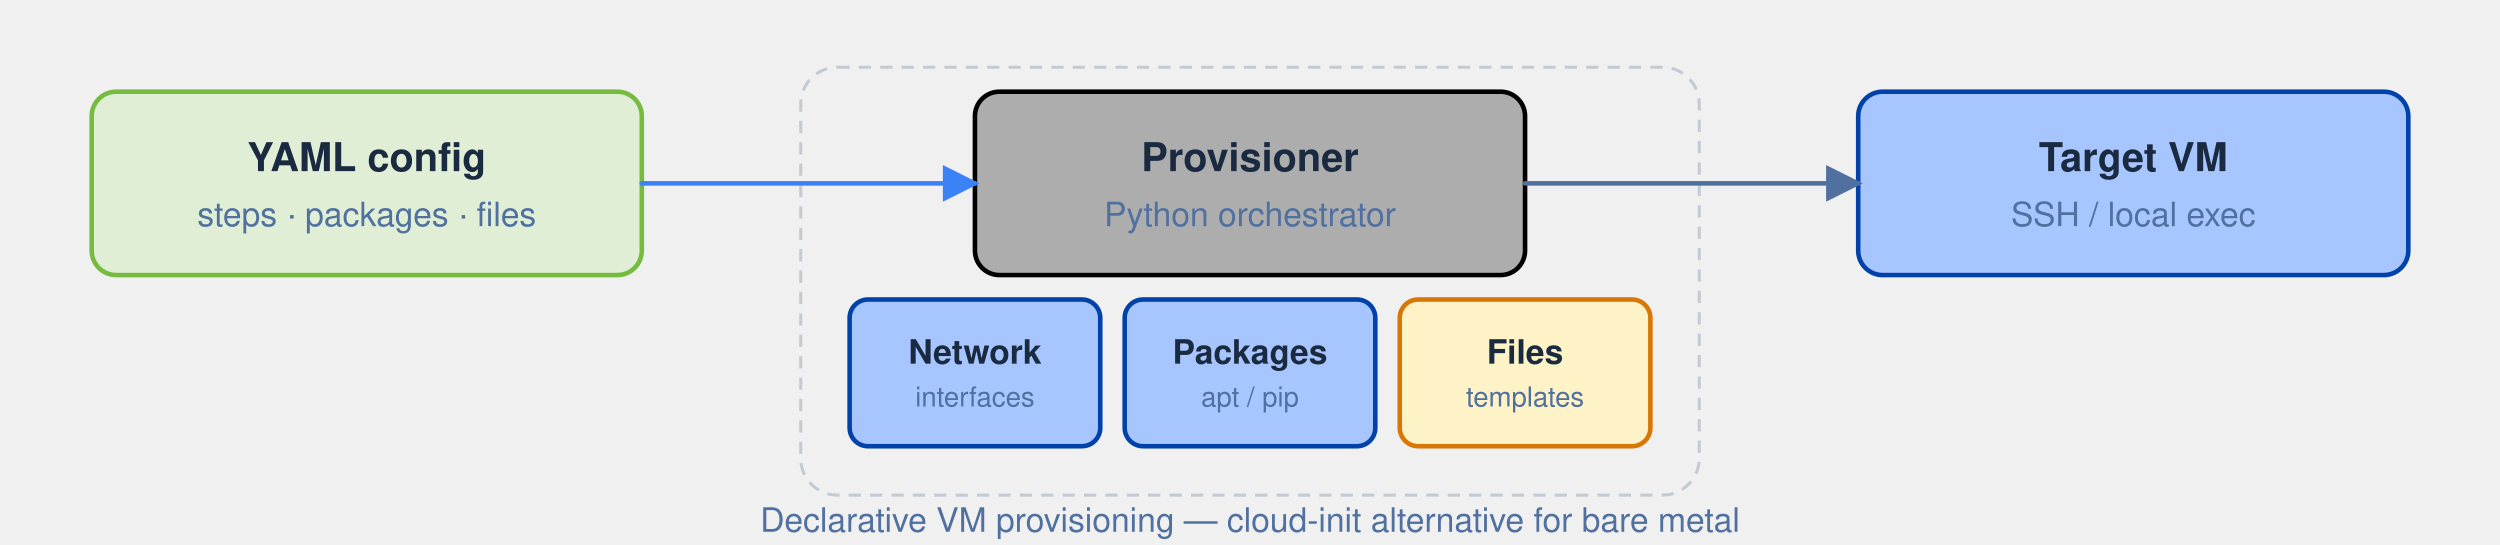
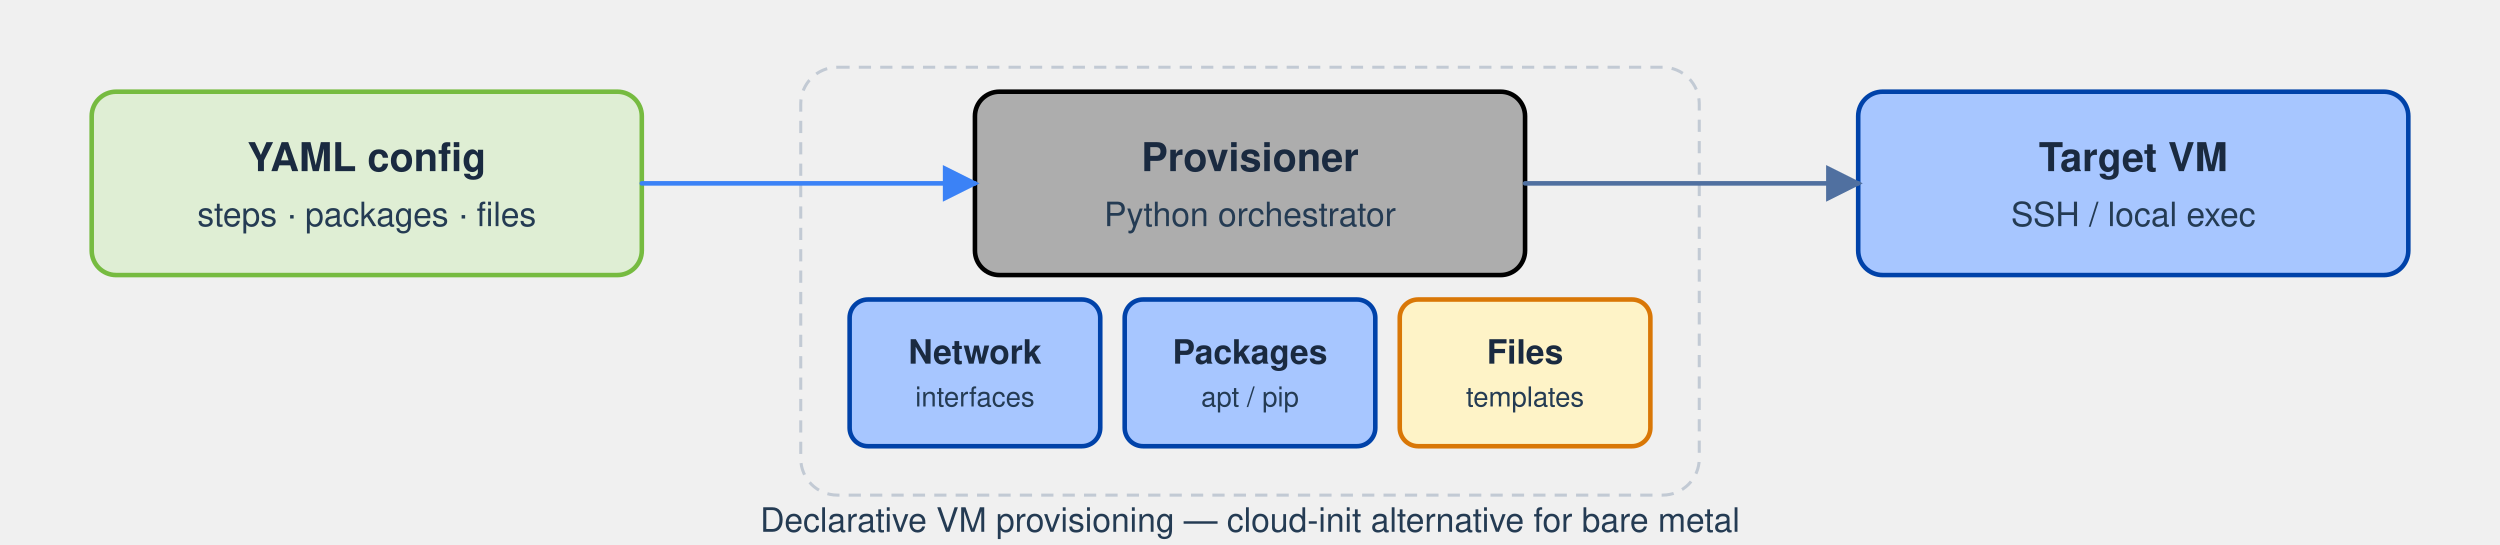
<svg xmlns="http://www.w3.org/2000/svg" viewBox="0 0 818 178">
  <style>
    /* Default: light mode (for rsvg-convert and non-media-query agents) */
    .bg { fill: transparent; }
    .box { fill: #ffffff; stroke: #707070; stroke-width: 1.5; }
    .box-accent { fill: #dbeafe; stroke: #3b82f6; stroke-width: 1.5; }
    .box-green { fill: #74a7ff; stroke: #012f7b; stroke-width: 1.5; }
    .box-warm { fill: #fef3c7; stroke: #d97706; stroke-width: 1.5; }
    .box-purple { fill: #adadad; stroke: #000000; stroke-width: 1.5; }
    .box-teal { fill: #ebebeb; stroke: #474747; stroke-width: 1.5; }
    .box-slate { fill: #a7c6ff; stroke: #0042a9; stroke-width: 1.5; }
    .box-indigo { fill: #dfeed4; stroke: #4e7a27; stroke-width: 1.5; }
    .box-rose { fill: #dfeed4; stroke: #76bb40; stroke-width: 1.5; }
    .box-orange { fill: #ffedd5; stroke: #ea580c; stroke-width: 1.5; }
    .box-cyan { fill: #d9c9fe; stroke: #5e30eb; stroke-width: 1.5; }
    .label { fill: #1a2a40; }
-     .sub { fill: #5070a0; }
+     .sub { fill: #243b53; }
    text { font-family: -apple-system, "Segoe UI", Helvetica, sans-serif; }
    .label { font-size: 13px; font-weight: 600; }
    .sub { font-size: 11px; }
    @media (prefers-color-scheme: dark) {
      .bg { fill: transparent; }
      .box { fill: #1a1e2a; stroke: #505050; }
      .box-accent { fill: #0d1e38; stroke: #2b5cb0; }
      .box-green { fill: #0a1a3a; stroke: #4a80d0; }
      .box-warm { fill: #221a10; stroke: #a06020; }
      .box-purple { fill: #222222; stroke: #666666; }
      .box-teal { fill: #1e1e1e; stroke: #666666; }
      .box-slate { fill: #0d1a38; stroke: #4a7ad0; }
      .box-indigo { fill: #1a2810; stroke: #5a8a30; }
      .box-rose { fill: #1a2810; stroke: #5aaa30; }
      .box-orange { fill: #2a1a08; stroke: #f97316; }
      .box-cyan { fill: #1a1030; stroke: #7040d0; }
      .label { fill: #d0daf0; }
      .sub { fill: #90a8c0; }
    }
  </style>
  <defs>
    <marker id="ah" markerWidth="8" markerHeight="8" refX="7" refY="4" orient="auto">
      <path d="M0,0 L8,4 L0,8z" fill="#5070a0" stroke="none" />
    </marker>
    <marker id="ahs" markerWidth="8" markerHeight="8" refX="7" refY="4" orient="auto">
      <path d="M0,0 L8,4 L0,8z" fill="#3b82f6" stroke="none" />
    </marker>
  </defs>
  <rect width="818" height="178" class="bg" rx="8" />
  <rect x="30" y="30" width="180" height="60" rx="8" class="box-rose" />
  <text x="120" y="56" text-anchor="middle" class="label">YAML config</text>
  <text x="120" y="74" text-anchor="middle" class="sub">steps · packages · files</text>
  <rect x="262" y="22" width="294" height="140" rx="12" fill="none" stroke="#94a3b8" stroke-width="1" stroke-dasharray="4 3" opacity="0.5" />
  <rect x="319" y="30" width="180" height="60" rx="8" class="box-purple" />
  <text x="409" y="56" text-anchor="middle" class="label">Provisioner</text>
  <text x="409" y="74" text-anchor="middle" class="sub">Python orchestrator</text>
  <rect x="278" y="98" width="82" height="48" rx="6" class="box-slate" />
  <text x="319" y="119" text-anchor="middle" class="label" style="font-size:11px">Network</text>
  <text x="319" y="133" text-anchor="middle" class="sub" style="font-size:9px">interfaces</text>
  <rect x="368" y="98" width="82" height="48" rx="6" class="box-slate" />
  <text x="409" y="119" text-anchor="middle" class="label" style="font-size:11px">Packages</text>
  <text x="409" y="133" text-anchor="middle" class="sub" style="font-size:9px">apt / pip</text>
  <rect x="458" y="98" width="82" height="48" rx="6" class="box-warm" />
  <text x="499" y="119" text-anchor="middle" class="label" style="font-size:11px">Files</text>
  <text x="499" y="133" text-anchor="middle" class="sub" style="font-size:9px">templates</text>
  <rect x="608" y="30" width="180" height="60" rx="8" class="box-slate" />
  <text x="698" y="56" text-anchor="middle" class="label">Target VM</text>
  <text x="698" y="74" text-anchor="middle" class="sub">SSH / local exec</text>
  <path d="M210,60 L319,60" fill="none" stroke="#3b82f6" stroke-width="1.5" stroke-linecap="round" marker-end="url(#ahs)" />
  <path d="M499,60 L608,60" fill="none" stroke="#5070a0" stroke-width="1.5" stroke-linecap="round" marker-end="url(#ah)" />
  <text x="409" y="174" text-anchor="middle" class="sub">Declarative VM provisioning — cloud-init alternative for bare metal</text>
</svg>
